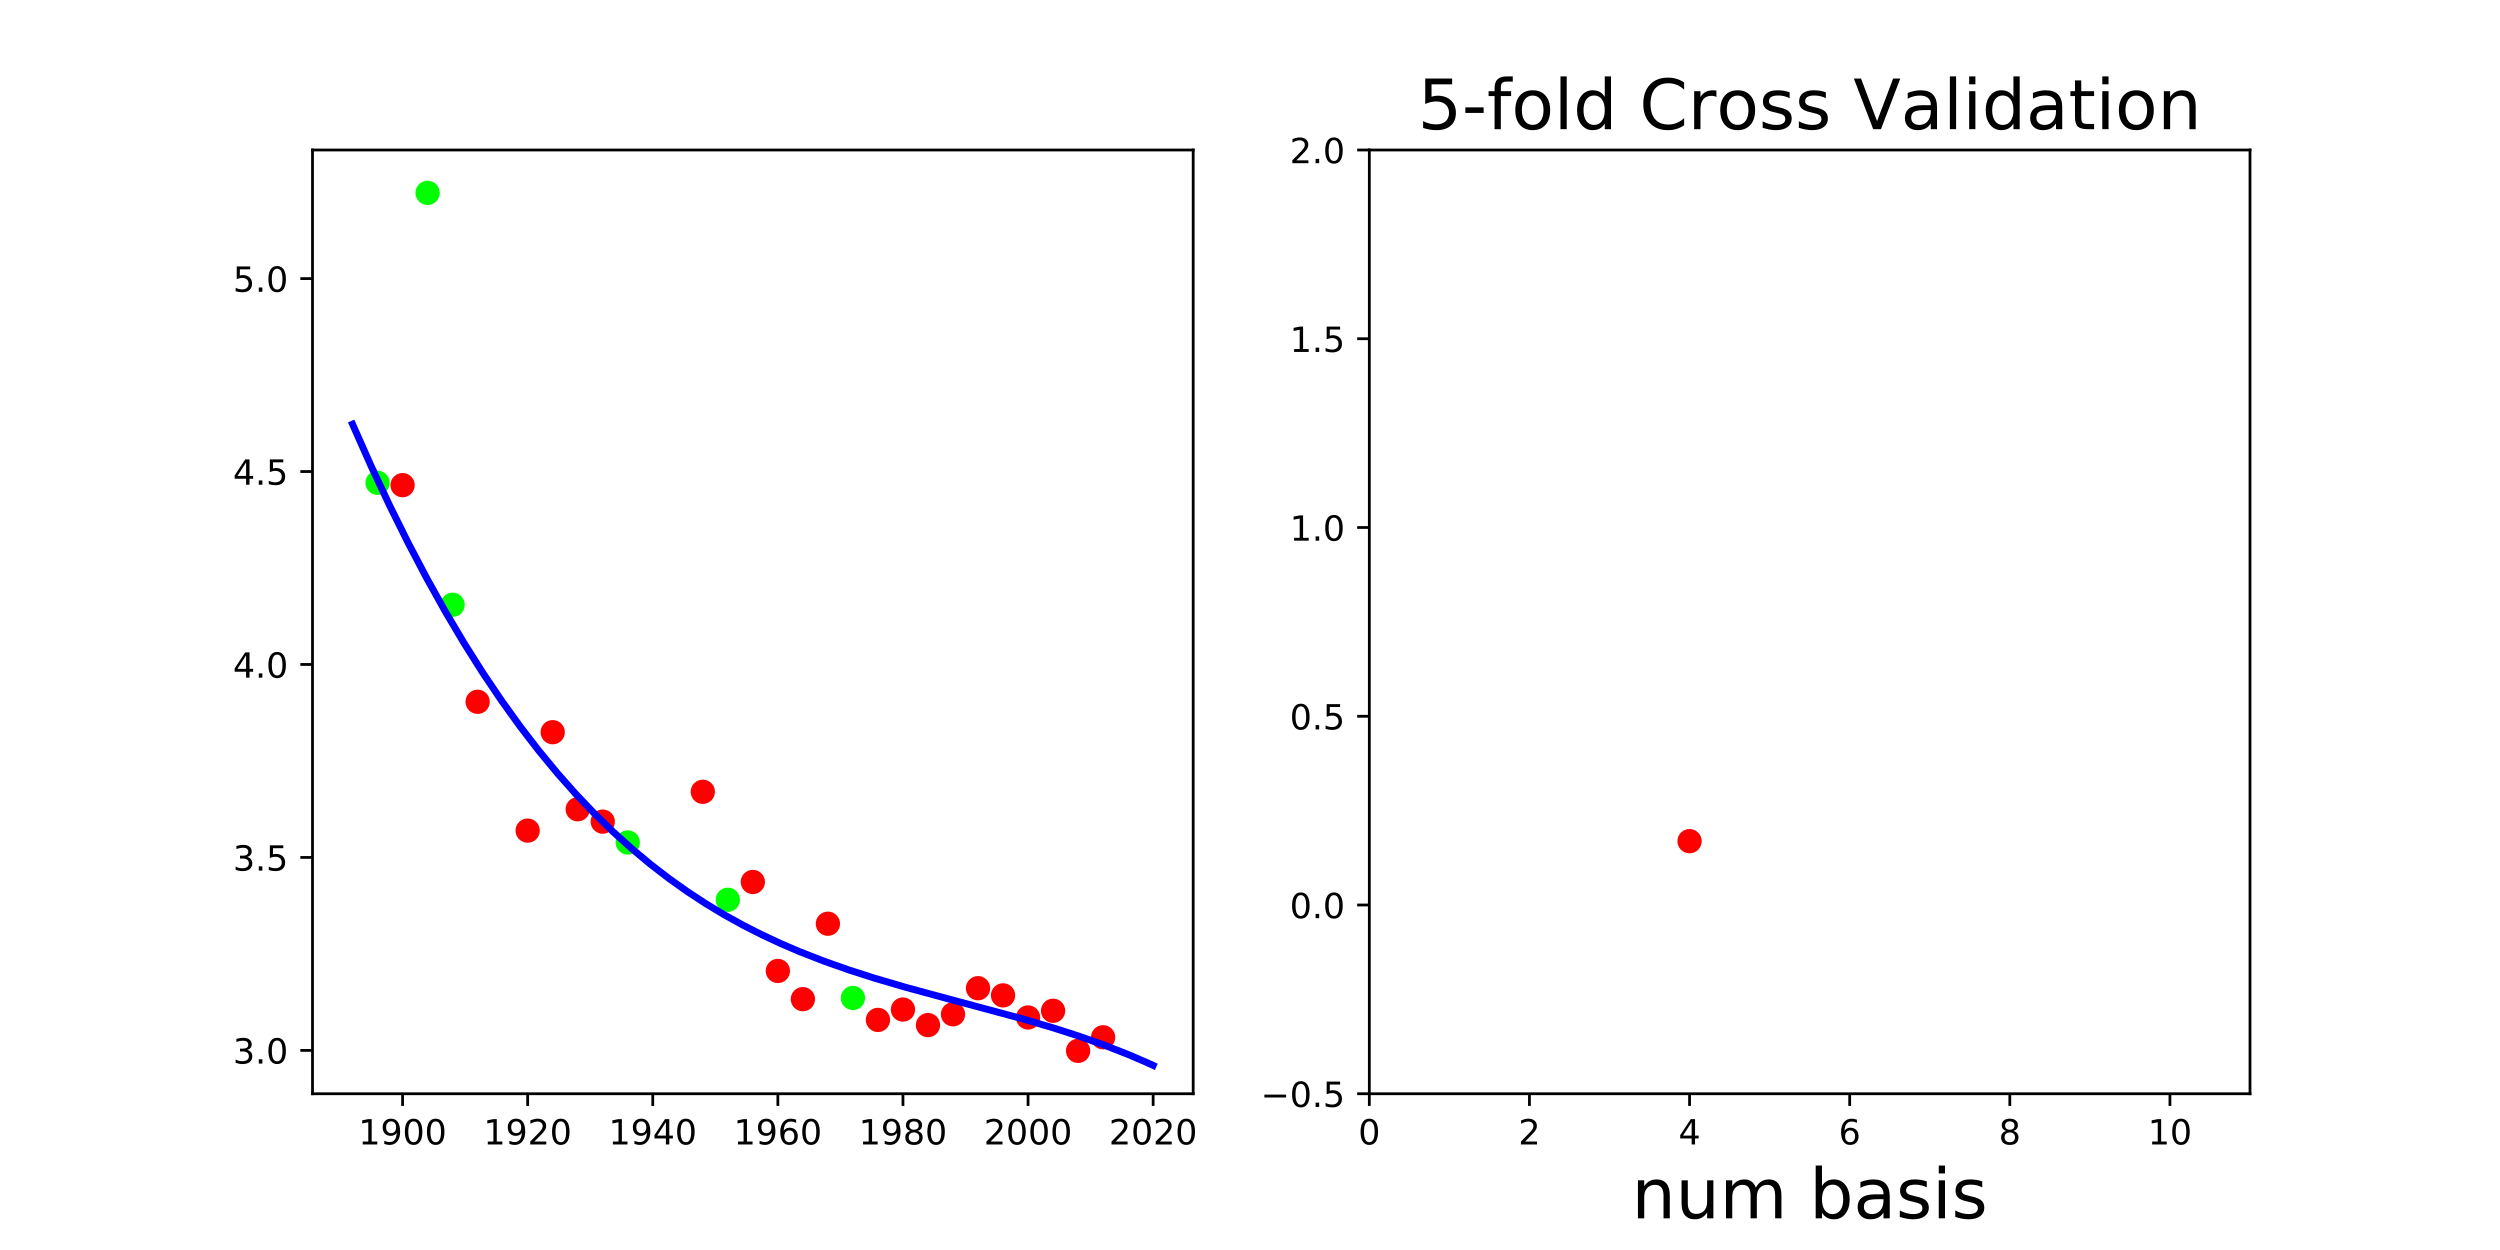
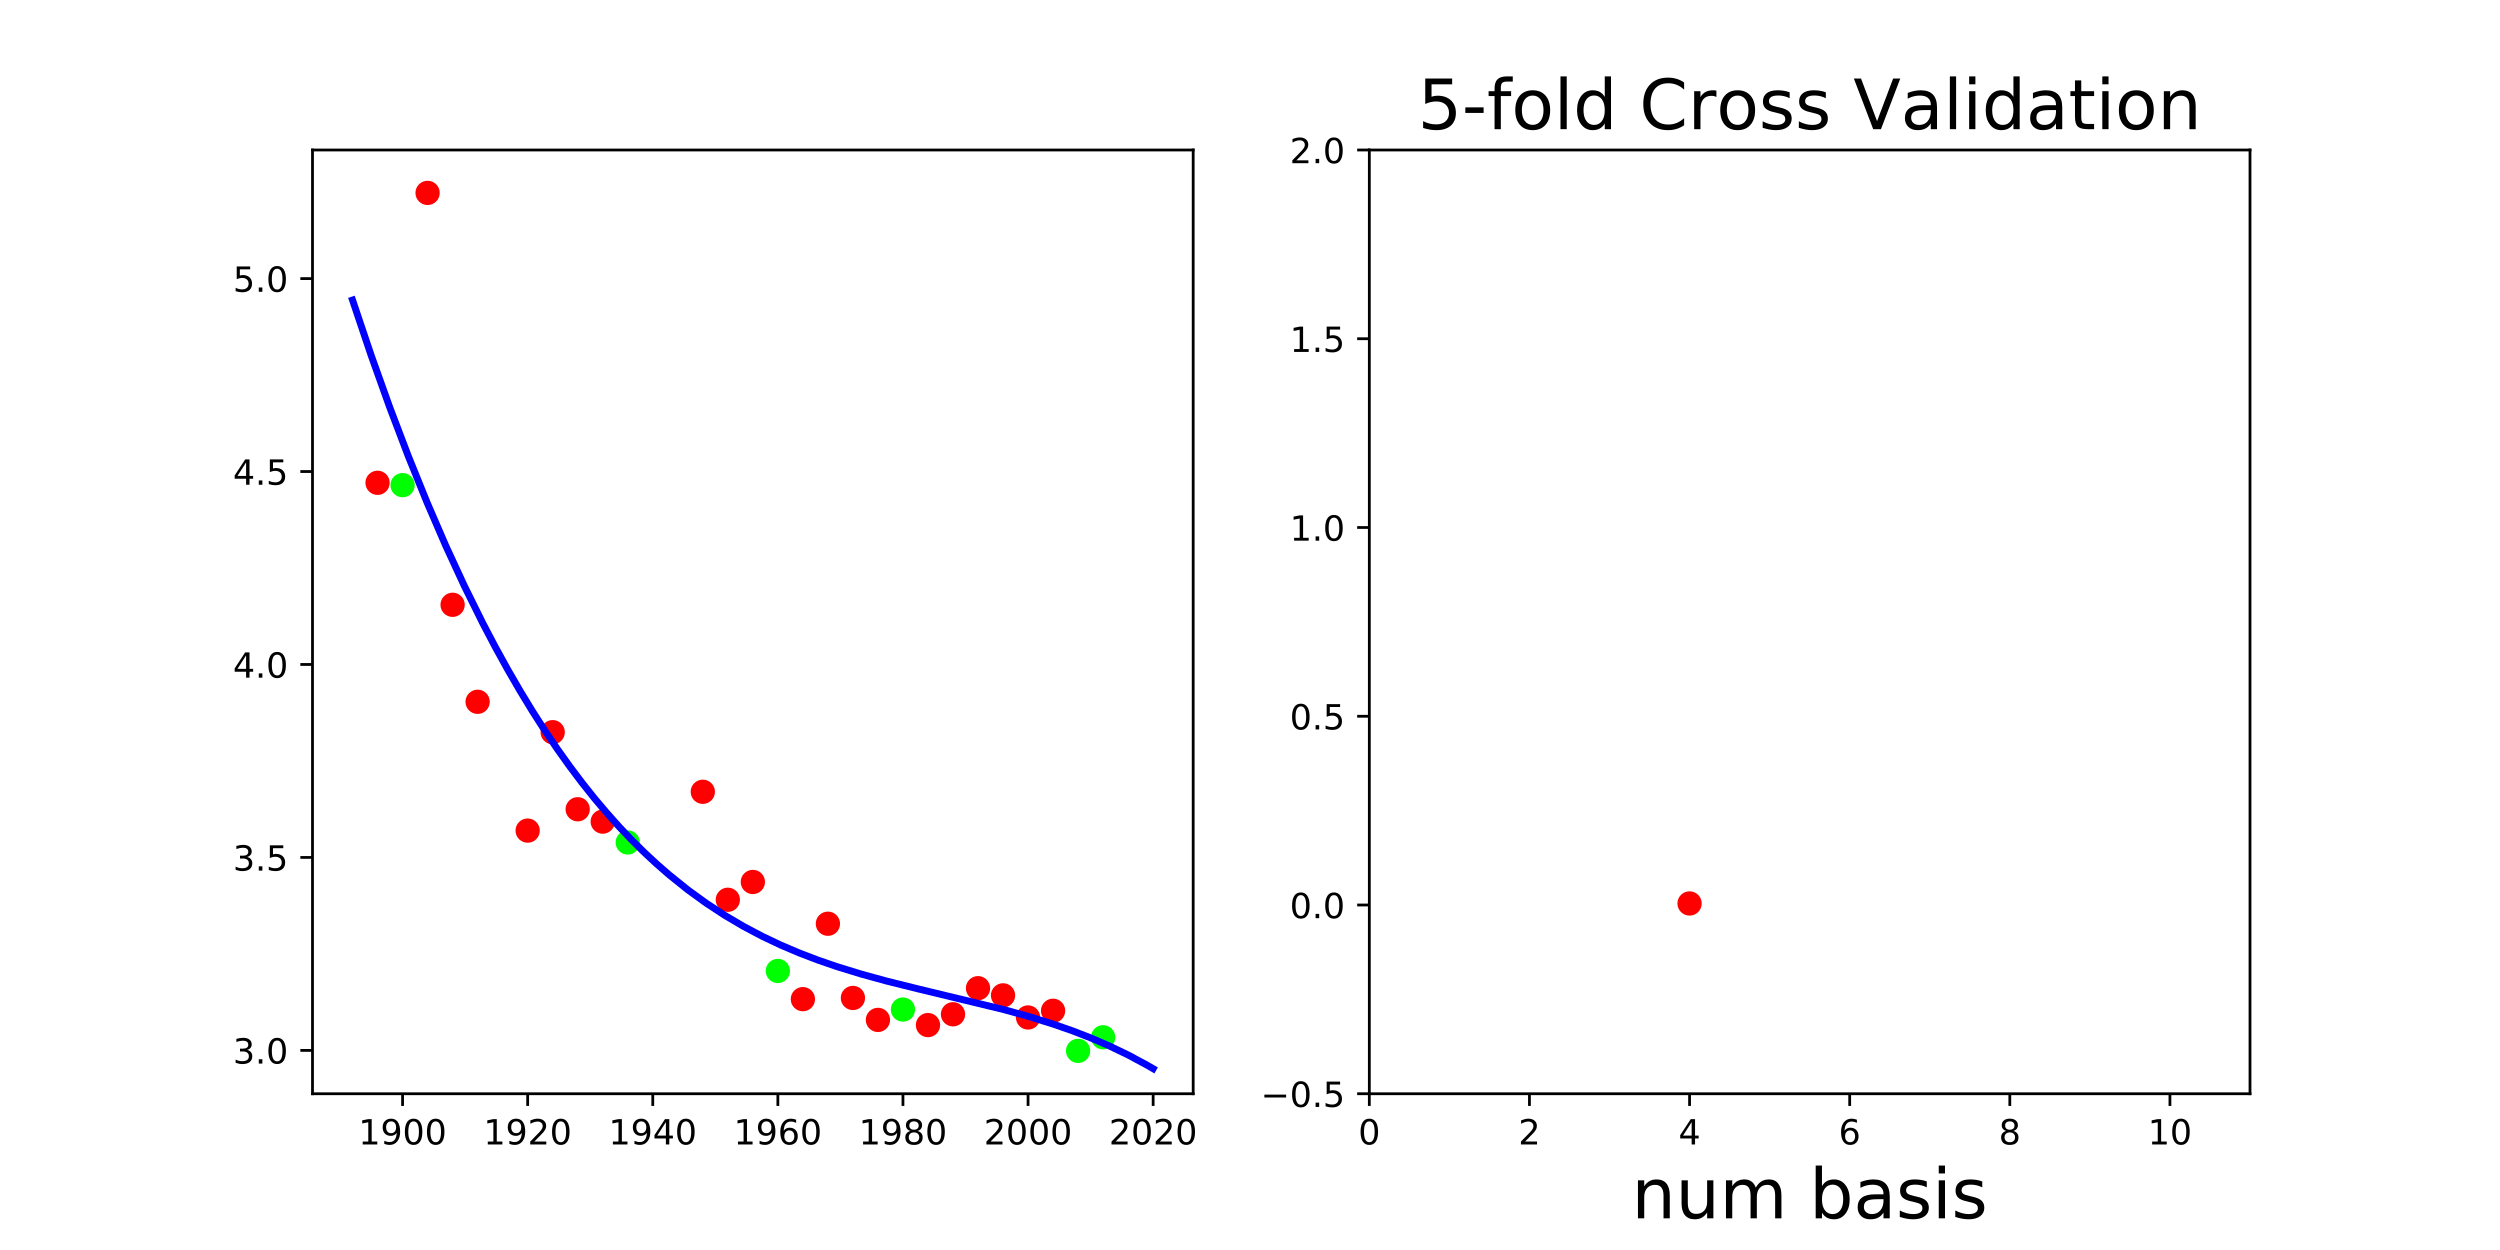
<svg xmlns="http://www.w3.org/2000/svg" xmlns:xlink="http://www.w3.org/1999/xlink" height="360pt" version="1.1" viewBox="0 0 720 360" width="720pt">
  <defs>
    <style type="text/css">
*{stroke-linecap:butt;stroke-linejoin:round;}
  </style>
  </defs>
  <g id="figure_1">
    <g id="patch_1">
      <path d="M 0 360  L 720 360  L 720 0  L 0 0  z " style="fill:none;" />
    </g>
    <g id="axes_1">
      <g id="patch_2">
        <path d="M 90 315  L 343.636 315  L 343.636 43.2  L 90 43.2  z " style="fill:none;" />
      </g>
      <g id="matplotlib.axis_1">
        <g id="xtick_1">
          <g id="line2d_1">
            <defs>
-               <path d="M 0 0  L 0 3.5  " id="m2fc8cc39d7" style="stroke:#000000;stroke-width:0.8;" />
-             </defs>
-             <g>
-               <use style="stroke:#000000;stroke-width:0.8;" x="115.94" xlink:href="#m2fc8cc39d7" y="315" />
+               <path d="M 0 0  L 0 3.5  " id="m315f625739" style="stroke:#000000;stroke-width:0.8;" />
+             </defs>
+             <g>
+               <use style="stroke:#000000;stroke-width:0.8;" x="115.94" xlink:href="#m315f625739" y="315" />
            </g>
          </g>
          <g id="text_1">
            <defs>
              <path d="M 12.406 8.297  L 28.516 8.297  L 28.516 63.922  L 10.984 60.406  L 10.984 69.391  L 28.422 72.906  L 38.281 72.906  L 38.281 8.297  L 54.391 8.297  L 54.391 0  L 12.406 0  z " id="DejaVuSans-31" />
              <path d="M 10.984 1.516  L 10.984 10.5  Q 14.703 8.734 18.5 7.812  Q 22.312 6.891 25.984 6.891  Q 35.75 6.891 40.891 13.453  Q 46.047 20.016 46.781 33.406  Q 43.953 29.203 39.594 26.953  Q 35.25 24.703 29.984 24.703  Q 19.047 24.703 12.672 31.312  Q 6.297 37.938 6.297 49.422  Q 6.297 60.641 12.938 67.422  Q 19.578 74.219 30.609 74.219  Q 43.266 74.219 49.922 64.516  Q 56.594 54.828 56.594 36.375  Q 56.594 19.141 48.406 8.859  Q 40.234 -1.422 26.422 -1.422  Q 22.703 -1.422 18.891 -0.688  Q 15.094 0.047 10.984 1.516  z M 30.609 32.422  Q 37.25 32.422 41.125 36.953  Q 45.016 41.5 45.016 49.422  Q 45.016 57.281 41.125 61.844  Q 37.25 66.406 30.609 66.406  Q 23.969 66.406 20.094 61.844  Q 16.219 57.281 16.219 49.422  Q 16.219 41.5 20.094 36.953  Q 23.969 32.422 30.609 32.422  z " id="DejaVuSans-39" />
              <path d="M 31.781 66.406  Q 24.172 66.406 20.328 58.906  Q 16.5 51.422 16.5 36.375  Q 16.5 21.391 20.328 13.891  Q 24.172 6.391 31.781 6.391  Q 39.453 6.391 43.281 13.891  Q 47.125 21.391 47.125 36.375  Q 47.125 51.422 43.281 58.906  Q 39.453 66.406 31.781 66.406  z M 31.781 74.219  Q 44.047 74.219 50.516 64.516  Q 56.984 54.828 56.984 36.375  Q 56.984 17.969 50.516 8.266  Q 44.047 -1.422 31.781 -1.422  Q 19.531 -1.422 13.062 8.266  Q 6.594 17.969 6.594 36.375  Q 6.594 54.828 13.062 64.516  Q 19.531 74.219 31.781 74.219  z " id="DejaVuSans-30" />
            </defs>
            <g transform="translate(103.2151 329.5984)scale(0.1 -0.1)">
              <use xlink:href="#DejaVuSans-31" />
              <use x="63.623" xlink:href="#DejaVuSans-39" />
              <use x="127.246" xlink:href="#DejaVuSans-30" />
              <use x="190.869" xlink:href="#DejaVuSans-30" />
            </g>
          </g>
        </g>
        <g id="xtick_2">
          <g id="line2d_2">
            <g>
-               <use style="stroke:#000000;stroke-width:0.8;" x="151.968" xlink:href="#m2fc8cc39d7" y="315" />
+               <use style="stroke:#000000;stroke-width:0.8;" x="151.968" xlink:href="#m315f625739" y="315" />
            </g>
          </g>
          <g id="text_2">
            <defs>
              <path d="M 19.188 8.297  L 53.609 8.297  L 53.609 0  L 7.328 0  L 7.328 8.297  Q 12.938 14.109 22.625 23.891  Q 32.328 33.688 34.812 36.531  Q 39.547 41.844 41.422 45.531  Q 43.312 49.219 43.312 52.781  Q 43.312 58.594 39.234 62.25  Q 35.156 65.922 28.609 65.922  Q 23.969 65.922 18.812 64.312  Q 13.672 62.703 7.812 59.422  L 7.812 69.391  Q 13.766 71.781 18.938 73  Q 24.125 74.219 28.422 74.219  Q 39.75 74.219 46.484 68.547  Q 53.219 62.891 53.219 53.422  Q 53.219 48.922 51.531 44.891  Q 49.859 40.875 45.406 35.406  Q 44.188 33.984 37.641 27.219  Q 31.109 20.453 19.188 8.297  z " id="DejaVuSans-32" />
            </defs>
            <g transform="translate(139.243 329.5984)scale(0.1 -0.1)">
              <use xlink:href="#DejaVuSans-31" />
              <use x="63.623" xlink:href="#DejaVuSans-39" />
              <use x="127.246" xlink:href="#DejaVuSans-32" />
              <use x="190.869" xlink:href="#DejaVuSans-30" />
            </g>
          </g>
        </g>
        <g id="xtick_3">
          <g id="line2d_3">
            <g>
-               <use style="stroke:#000000;stroke-width:0.8;" x="187.996" xlink:href="#m2fc8cc39d7" y="315" />
+               <use style="stroke:#000000;stroke-width:0.8;" x="187.996" xlink:href="#m315f625739" y="315" />
            </g>
          </g>
          <g id="text_3">
            <defs>
              <path d="M 37.797 64.312  L 12.891 25.391  L 37.797 25.391  z M 35.203 72.906  L 47.609 72.906  L 47.609 25.391  L 58.016 25.391  L 58.016 17.188  L 47.609 17.188  L 47.609 0  L 37.797 0  L 37.797 17.188  L 4.891 17.188  L 4.891 26.703  z " id="DejaVuSans-34" />
            </defs>
            <g transform="translate(175.2709 329.5984)scale(0.1 -0.1)">
              <use xlink:href="#DejaVuSans-31" />
              <use x="63.623" xlink:href="#DejaVuSans-39" />
              <use x="127.246" xlink:href="#DejaVuSans-34" />
              <use x="190.869" xlink:href="#DejaVuSans-30" />
            </g>
          </g>
        </g>
        <g id="xtick_4">
          <g id="line2d_4">
            <g>
-               <use style="stroke:#000000;stroke-width:0.8;" x="224.024" xlink:href="#m2fc8cc39d7" y="315" />
+               <use style="stroke:#000000;stroke-width:0.8;" x="224.024" xlink:href="#m315f625739" y="315" />
            </g>
          </g>
          <g id="text_4">
            <defs>
              <path d="M 33.016 40.375  Q 26.375 40.375 22.484 35.828  Q 18.609 31.297 18.609 23.391  Q 18.609 15.531 22.484 10.953  Q 26.375 6.391 33.016 6.391  Q 39.656 6.391 43.531 10.953  Q 47.406 15.531 47.406 23.391  Q 47.406 31.297 43.531 35.828  Q 39.656 40.375 33.016 40.375  z M 52.594 71.297  L 52.594 62.312  Q 48.875 64.062 45.094 64.984  Q 41.312 65.922 37.594 65.922  Q 27.828 65.922 22.672 59.328  Q 17.531 52.734 16.797 39.406  Q 19.672 43.656 24.016 45.922  Q 28.375 48.188 33.594 48.188  Q 44.578 48.188 50.953 41.516  Q 57.328 34.859 57.328 23.391  Q 57.328 12.156 50.688 5.359  Q 44.047 -1.422 33.016 -1.422  Q 20.359 -1.422 13.672 8.266  Q 6.984 17.969 6.984 36.375  Q 6.984 53.656 15.188 63.938  Q 23.391 74.219 37.203 74.219  Q 40.922 74.219 44.703 73.484  Q 48.484 72.75 52.594 71.297  z " id="DejaVuSans-36" />
            </defs>
            <g transform="translate(211.2988 329.5984)scale(0.1 -0.1)">
              <use xlink:href="#DejaVuSans-31" />
              <use x="63.623" xlink:href="#DejaVuSans-39" />
              <use x="127.246" xlink:href="#DejaVuSans-36" />
              <use x="190.869" xlink:href="#DejaVuSans-30" />
            </g>
          </g>
        </g>
        <g id="xtick_5">
          <g id="line2d_5">
            <g>
-               <use style="stroke:#000000;stroke-width:0.8;" x="260.052" xlink:href="#m2fc8cc39d7" y="315" />
+               <use style="stroke:#000000;stroke-width:0.8;" x="260.052" xlink:href="#m315f625739" y="315" />
            </g>
          </g>
          <g id="text_5">
            <defs>
              <path d="M 31.781 34.625  Q 24.75 34.625 20.719 30.859  Q 16.703 27.094 16.703 20.516  Q 16.703 13.922 20.719 10.156  Q 24.75 6.391 31.781 6.391  Q 38.812 6.391 42.859 10.172  Q 46.922 13.969 46.922 20.516  Q 46.922 27.094 42.891 30.859  Q 38.875 34.625 31.781 34.625  z M 21.922 38.812  Q 15.578 40.375 12.031 44.719  Q 8.5 49.078 8.5 55.328  Q 8.5 64.062 14.719 69.141  Q 20.953 74.219 31.781 74.219  Q 42.672 74.219 48.875 69.141  Q 55.078 64.062 55.078 55.328  Q 55.078 49.078 51.531 44.719  Q 48 40.375 41.703 38.812  Q 48.828 37.156 52.797 32.312  Q 56.781 27.484 56.781 20.516  Q 56.781 9.906 50.312 4.234  Q 43.844 -1.422 31.781 -1.422  Q 19.734 -1.422 13.25 4.234  Q 6.781 9.906 6.781 20.516  Q 6.781 27.484 10.781 32.312  Q 14.797 37.156 21.922 38.812  z M 18.312 54.391  Q 18.312 48.734 21.844 45.562  Q 25.391 42.391 31.781 42.391  Q 38.141 42.391 41.719 45.562  Q 45.312 48.734 45.312 54.391  Q 45.312 60.062 41.719 63.234  Q 38.141 66.406 31.781 66.406  Q 25.391 66.406 21.844 63.234  Q 18.312 60.062 18.312 54.391  z " id="DejaVuSans-38" />
            </defs>
            <g transform="translate(247.3267 329.5984)scale(0.1 -0.1)">
              <use xlink:href="#DejaVuSans-31" />
              <use x="63.623" xlink:href="#DejaVuSans-39" />
              <use x="127.246" xlink:href="#DejaVuSans-38" />
              <use x="190.869" xlink:href="#DejaVuSans-30" />
            </g>
          </g>
        </g>
        <g id="xtick_6">
          <g id="line2d_6">
            <g>
-               <use style="stroke:#000000;stroke-width:0.8;" x="296.08" xlink:href="#m2fc8cc39d7" y="315" />
+               <use style="stroke:#000000;stroke-width:0.8;" x="296.08" xlink:href="#m315f625739" y="315" />
            </g>
          </g>
          <g id="text_6">
            <g transform="translate(283.3545 329.5984)scale(0.1 -0.1)">
              <use xlink:href="#DejaVuSans-32" />
              <use x="63.623" xlink:href="#DejaVuSans-30" />
              <use x="127.246" xlink:href="#DejaVuSans-30" />
              <use x="190.869" xlink:href="#DejaVuSans-30" />
            </g>
          </g>
        </g>
        <g id="xtick_7">
          <g id="line2d_7">
            <g>
-               <use style="stroke:#000000;stroke-width:0.8;" x="332.107" xlink:href="#m2fc8cc39d7" y="315" />
+               <use style="stroke:#000000;stroke-width:0.8;" x="332.107" xlink:href="#m315f625739" y="315" />
            </g>
          </g>
          <g id="text_7">
            <g transform="translate(319.3824 329.5984)scale(0.1 -0.1)">
              <use xlink:href="#DejaVuSans-32" />
              <use x="63.623" xlink:href="#DejaVuSans-30" />
              <use x="127.246" xlink:href="#DejaVuSans-32" />
              <use x="190.869" xlink:href="#DejaVuSans-30" />
            </g>
          </g>
        </g>
      </g>
      <g id="matplotlib.axis_2">
        <g id="ytick_1">
          <g id="line2d_8">
            <defs>
-               <path d="M 0 0  L -3.5 0  " id="m835b759730" style="stroke:#000000;stroke-width:0.8;" />
-             </defs>
-             <g>
-               <use style="stroke:#000000;stroke-width:0.8;" x="90" xlink:href="#m835b759730" y="302.509" />
+               <path d="M 0 0  L -3.5 0  " id="m584d346083" style="stroke:#000000;stroke-width:0.8;" />
+             </defs>
+             <g>
+               <use style="stroke:#000000;stroke-width:0.8;" x="90" xlink:href="#m584d346083" y="302.509" />
            </g>
          </g>
          <g id="text_8">
            <defs>
              <path d="M 40.578 39.312  Q 47.656 37.797 51.625 33  Q 55.609 28.219 55.609 21.188  Q 55.609 10.406 48.188 4.484  Q 40.766 -1.422 27.094 -1.422  Q 22.516 -1.422 17.656 -0.516  Q 12.797 0.391 7.625 2.203  L 7.625 11.719  Q 11.719 9.328 16.594 8.109  Q 21.484 6.891 26.812 6.891  Q 36.078 6.891 40.938 10.547  Q 45.797 14.203 45.797 21.188  Q 45.797 27.641 41.281 31.266  Q 36.766 34.906 28.719 34.906  L 20.219 34.906  L 20.219 43.016  L 29.109 43.016  Q 36.375 43.016 40.234 45.922  Q 44.094 48.828 44.094 54.297  Q 44.094 59.906 40.109 62.906  Q 36.141 65.922 28.719 65.922  Q 24.656 65.922 20.016 65.031  Q 15.375 64.156 9.812 62.312  L 9.812 71.094  Q 15.438 72.656 20.344 73.438  Q 25.25 74.219 29.594 74.219  Q 40.828 74.219 47.359 69.109  Q 53.906 64.016 53.906 55.328  Q 53.906 49.266 50.438 45.094  Q 46.969 40.922 40.578 39.312  z " id="DejaVuSans-33" />
              <path d="M 10.688 12.406  L 21 12.406  L 21 0  L 10.688 0  z " id="DejaVuSans-2e" />
            </defs>
            <g transform="translate(67.09687 306.3086)scale(0.1 -0.1)">
              <use xlink:href="#DejaVuSans-33" />
              <use x="63.623" xlink:href="#DejaVuSans-2e" />
              <use x="95.41" xlink:href="#DejaVuSans-30" />
            </g>
          </g>
        </g>
        <g id="ytick_2">
          <g id="line2d_9">
            <g>
-               <use style="stroke:#000000;stroke-width:0.8;" x="90" xlink:href="#m835b759730" y="246.941" />
+               <use style="stroke:#000000;stroke-width:0.8;" x="90" xlink:href="#m584d346083" y="246.941" />
            </g>
          </g>
          <g id="text_9">
            <defs>
              <path d="M 10.797 72.906  L 49.516 72.906  L 49.516 64.594  L 19.828 64.594  L 19.828 46.734  Q 21.969 47.469 24.109 47.828  Q 26.266 48.188 28.422 48.188  Q 40.625 48.188 47.75 41.5  Q 54.891 34.812 54.891 23.391  Q 54.891 11.625 47.562 5.094  Q 40.234 -1.422 26.906 -1.422  Q 22.312 -1.422 17.547 -0.641  Q 12.797 0.141 7.719 1.703  L 7.719 11.625  Q 12.109 9.234 16.797 8.062  Q 21.484 6.891 26.703 6.891  Q 35.156 6.891 40.078 11.328  Q 45.016 15.766 45.016 23.391  Q 45.016 31 40.078 35.438  Q 35.156 39.891 26.703 39.891  Q 22.75 39.891 18.812 39.016  Q 14.891 38.141 10.797 36.281  z " id="DejaVuSans-35" />
            </defs>
            <g transform="translate(67.09687 250.7403)scale(0.1 -0.1)">
              <use xlink:href="#DejaVuSans-33" />
              <use x="63.623" xlink:href="#DejaVuSans-2e" />
              <use x="95.41" xlink:href="#DejaVuSans-35" />
            </g>
          </g>
        </g>
        <g id="ytick_3">
          <g id="line2d_10">
            <g>
-               <use style="stroke:#000000;stroke-width:0.8;" x="90" xlink:href="#m835b759730" y="191.373" />
+               <use style="stroke:#000000;stroke-width:0.8;" x="90" xlink:href="#m584d346083" y="191.373" />
            </g>
          </g>
          <g id="text_10">
            <g transform="translate(67.09687 195.172)scale(0.1 -0.1)">
              <use xlink:href="#DejaVuSans-34" />
              <use x="63.623" xlink:href="#DejaVuSans-2e" />
              <use x="95.41" xlink:href="#DejaVuSans-30" />
            </g>
          </g>
        </g>
        <g id="ytick_4">
          <g id="line2d_11">
            <g>
-               <use style="stroke:#000000;stroke-width:0.8;" x="90" xlink:href="#m835b759730" y="135.804" />
+               <use style="stroke:#000000;stroke-width:0.8;" x="90" xlink:href="#m584d346083" y="135.804" />
            </g>
          </g>
          <g id="text_11">
            <g transform="translate(67.09687 139.6037)scale(0.1 -0.1)">
              <use xlink:href="#DejaVuSans-34" />
              <use x="63.623" xlink:href="#DejaVuSans-2e" />
              <use x="95.41" xlink:href="#DejaVuSans-35" />
            </g>
          </g>
        </g>
        <g id="ytick_5">
          <g id="line2d_12">
            <g>
-               <use style="stroke:#000000;stroke-width:0.8;" x="90" xlink:href="#m835b759730" y="80.236" />
+               <use style="stroke:#000000;stroke-width:0.8;" x="90" xlink:href="#m584d346083" y="80.236" />
            </g>
          </g>
          <g id="text_12">
            <g transform="translate(67.09687 84.03535)scale(0.1 -0.1)">
              <use xlink:href="#DejaVuSans-35" />
              <use x="63.623" xlink:href="#DejaVuSans-2e" />
              <use x="95.41" xlink:href="#DejaVuSans-30" />
            </g>
          </g>
        </g>
      </g>
      <g id="line2d_13">
        <defs>
-           <path d="M 0 3  C 0.796 3 1.559 2.684 2.121 2.121  C 2.684 1.559 3 0.796 3 0  C 3 -0.796 2.684 -1.559 2.121 -2.121  C 1.559 -2.684 0.796 -3 0 -3  C -0.796 -3 -1.559 -2.684 -2.121 -2.121  C -2.684 -1.559 -3 -0.796 -3 0  C -3 0.796 -2.684 1.559 -2.121 2.121  C -1.559 2.684 -0.796 3 0 3  z " id="m2b94aa816f" style="stroke:#ff0000;" />
+           <path d="M 0 3  C 0.796 3 1.559 2.684 2.121 2.121  C 2.684 1.559 3 0.796 3 0  C 3 -0.796 2.684 -1.559 2.121 -2.121  C 1.559 -2.684 0.796 -3 0 -3  C -0.796 -3 -1.559 -2.684 -2.121 -2.121  C -2.684 -1.559 -3 -0.796 -3 0  C -3 0.796 -2.684 1.559 -2.121 2.121  C -1.559 2.684 -0.796 3 0 3  z " id="m0c03683939" style="stroke:#ff0000;" />
        </defs>
-         <g clip-path="url(#pb4801780bd)">
-           <use style="fill:#ff0000;stroke:#ff0000;" x="274.463" xlink:href="#m2b94aa816f" y="292.11" />
-           <use style="fill:#ff0000;stroke:#ff0000;" x="216.818" xlink:href="#m2b94aa816f" y="254.006" />
-           <use style="fill:#ff0000;stroke:#ff0000;" x="303.285" xlink:href="#m2b94aa816f" y="291.1" />
-           <use style="fill:#ff0000;stroke:#ff0000;" x="159.174" xlink:href="#m2b94aa816f" y="210.872" />
-           <use style="fill:#ff0000;stroke:#ff0000;" x="151.968" xlink:href="#m2b94aa816f" y="239.216" />
-           <use style="fill:#ff0000;stroke:#ff0000;" x="202.407" xlink:href="#m2b94aa816f" y="228.036" />
-           <use style="fill:#ff0000;stroke:#ff0000;" x="310.491" xlink:href="#m2b94aa816f" y="302.645" />
-           <use style="fill:#ff0000;stroke:#ff0000;" x="317.696" xlink:href="#m2b94aa816f" y="298.739" />
-           <use style="fill:#ff0000;stroke:#ff0000;" x="281.668" xlink:href="#m2b94aa816f" y="284.603" />
-           <use style="fill:#ff0000;stroke:#ff0000;" x="238.435" xlink:href="#m2b94aa816f" y="266.035" />
-           <use style="fill:#ff0000;stroke:#ff0000;" x="296.08" xlink:href="#m2b94aa816f" y="293.032" />
-           <use style="fill:#ff0000;stroke:#ff0000;" x="260.052" xlink:href="#m2b94aa816f" y="290.749" />
-           <use style="fill:#ff0000;stroke:#ff0000;" x="137.557" xlink:href="#m2b94aa816f" y="202.118" />
-           <use style="fill:#ff0000;stroke:#ff0000;" x="231.229" xlink:href="#m2b94aa816f" y="287.755" />
-           <use style="fill:#ff0000;stroke:#ff0000;" x="166.379" xlink:href="#m2b94aa816f" y="233.067" />
-           <use style="fill:#ff0000;stroke:#ff0000;" x="288.874" xlink:href="#m2b94aa816f" y="286.667" />
-           <use style="fill:#ff0000;stroke:#ff0000;" x="224.024" xlink:href="#m2b94aa816f" y="279.634" />
-           <use style="fill:#ff0000;stroke:#ff0000;" x="267.257" xlink:href="#m2b94aa816f" y="295.227" />
-           <use style="fill:#ff0000;stroke:#ff0000;" x="252.846" xlink:href="#m2b94aa816f" y="293.734" />
-           <use style="fill:#ff0000;stroke:#ff0000;" x="115.94" xlink:href="#m2b94aa816f" y="139.724" />
-           <use style="fill:#ff0000;stroke:#ff0000;" x="173.585" xlink:href="#m2b94aa816f" y="236.623" />
+         <g clip-path="url(#p552d0404f6)">
+           <use style="fill:#ff0000;stroke:#ff0000;" x="274.463" xlink:href="#m0c03683939" y="292.11" />
+           <use style="fill:#ff0000;stroke:#ff0000;" x="209.613" xlink:href="#m0c03683939" y="259.134" />
+           <use style="fill:#ff0000;stroke:#ff0000;" x="130.351" xlink:href="#m0c03683939" y="174.182" />
+           <use style="fill:#ff0000;stroke:#ff0000;" x="267.257" xlink:href="#m0c03683939" y="295.227" />
+           <use style="fill:#ff0000;stroke:#ff0000;" x="303.285" xlink:href="#m0c03683939" y="291.1" />
+           <use style="fill:#ff0000;stroke:#ff0000;" x="202.407" xlink:href="#m0c03683939" y="228.036" />
+           <use style="fill:#ff0000;stroke:#ff0000;" x="281.668" xlink:href="#m0c03683939" y="284.603" />
+           <use style="fill:#ff0000;stroke:#ff0000;" x="159.174" xlink:href="#m0c03683939" y="210.872" />
+           <use style="fill:#ff0000;stroke:#ff0000;" x="252.846" xlink:href="#m0c03683939" y="293.734" />
+           <use style="fill:#ff0000;stroke:#ff0000;" x="173.585" xlink:href="#m0c03683939" y="236.623" />
+           <use style="fill:#ff0000;stroke:#ff0000;" x="288.874" xlink:href="#m0c03683939" y="286.667" />
+           <use style="fill:#ff0000;stroke:#ff0000;" x="216.818" xlink:href="#m0c03683939" y="254.006" />
+           <use style="fill:#ff0000;stroke:#ff0000;" x="296.08" xlink:href="#m0c03683939" y="293.032" />
+           <use style="fill:#ff0000;stroke:#ff0000;" x="151.968" xlink:href="#m0c03683939" y="239.216" />
+           <use style="fill:#ff0000;stroke:#ff0000;" x="108.735" xlink:href="#m0c03683939" y="139.046" />
+           <use style="fill:#ff0000;stroke:#ff0000;" x="123.146" xlink:href="#m0c03683939" y="55.555" />
+           <use style="fill:#ff0000;stroke:#ff0000;" x="231.229" xlink:href="#m0c03683939" y="287.755" />
+           <use style="fill:#ff0000;stroke:#ff0000;" x="137.557" xlink:href="#m0c03683939" y="202.118" />
+           <use style="fill:#ff0000;stroke:#ff0000;" x="245.64" xlink:href="#m0c03683939" y="287.413" />
+           <use style="fill:#ff0000;stroke:#ff0000;" x="166.379" xlink:href="#m0c03683939" y="233.067" />
+           <use style="fill:#ff0000;stroke:#ff0000;" x="238.435" xlink:href="#m0c03683939" y="266.035" />
        </g>
      </g>
      <g id="line2d_14">
        <defs>
-           <path d="M 0 3  C 0.796 3 1.559 2.684 2.121 2.121  C 2.684 1.559 3 0.796 3 0  C 3 -0.796 2.684 -1.559 2.121 -2.121  C 1.559 -2.684 0.796 -3 0 -3  C -0.796 -3 -1.559 -2.684 -2.121 -2.121  C -2.684 -1.559 -3 -0.796 -3 0  C -3 0.796 -2.684 1.559 -2.121 2.121  C -1.559 2.684 -0.796 3 0 3  z " id="m1ed1e1dabf" style="stroke:#00ff00;" />
+           <path d="M 0 3  C 0.796 3 1.559 2.684 2.121 2.121  C 2.684 1.559 3 0.796 3 0  C 3 -0.796 2.684 -1.559 2.121 -2.121  C 1.559 -2.684 0.796 -3 0 -3  C -0.796 -3 -1.559 -2.684 -2.121 -2.121  C -2.684 -1.559 -3 -0.796 -3 0  C -3 0.796 -2.684 1.559 -2.121 2.121  C -1.559 2.684 -0.796 3 0 3  z " id="mf6a93a8da0" style="stroke:#00ff00;" />
        </defs>
-         <g clip-path="url(#pb4801780bd)">
-           <use style="fill:#00ff00;stroke:#00ff00;" x="209.613" xlink:href="#m1ed1e1dabf" y="259.134" />
-           <use style="fill:#00ff00;stroke:#00ff00;" x="180.79" xlink:href="#m1ed1e1dabf" y="242.628" />
-           <use style="fill:#00ff00;stroke:#00ff00;" x="130.351" xlink:href="#m1ed1e1dabf" y="174.182" />
-           <use style="fill:#00ff00;stroke:#00ff00;" x="108.735" xlink:href="#m1ed1e1dabf" y="139.046" />
-           <use style="fill:#00ff00;stroke:#00ff00;" x="245.64" xlink:href="#m1ed1e1dabf" y="287.413" />
-           <use style="fill:#00ff00;stroke:#00ff00;" x="123.146" xlink:href="#m1ed1e1dabf" y="55.555" />
+         <g clip-path="url(#p552d0404f6)">
+           <use style="fill:#00ff00;stroke:#00ff00;" x="317.696" xlink:href="#mf6a93a8da0" y="298.739" />
+           <use style="fill:#00ff00;stroke:#00ff00;" x="260.052" xlink:href="#mf6a93a8da0" y="290.749" />
+           <use style="fill:#00ff00;stroke:#00ff00;" x="115.94" xlink:href="#mf6a93a8da0" y="139.724" />
+           <use style="fill:#00ff00;stroke:#00ff00;" x="224.024" xlink:href="#mf6a93a8da0" y="279.634" />
+           <use style="fill:#00ff00;stroke:#00ff00;" x="310.491" xlink:href="#mf6a93a8da0" y="302.645" />
+           <use style="fill:#00ff00;stroke:#00ff00;" x="180.79" xlink:href="#mf6a93a8da0" y="242.628" />
        </g>
      </g>
      <g id="line2d_15">
-         <path clip-path="url(#pb4801780bd)" d="M 101.529 122.168  L 106.891 134.249  L 112.254 145.68  L 117.616 156.482  L 122.978 166.674  L 128.34 176.277  L 133.703 185.312  L 139.065 193.799  L 144.427 201.759  L 149.79 209.212  L 155.152 216.177  L 160.514 222.677  L 165.876 228.731  L 171.239 234.36  L 176.601 239.584  L 181.963 244.423  L 187.326 248.899  L 192.688 253.031  L 198.05 256.839  L 203.412 260.346  L 208.775 263.57  L 214.137 266.532  L 219.499 269.252  L 224.862 271.752  L 230.224 274.052  L 237.374 276.841  L 244.523 279.359  L 251.673 281.654  L 260.61 284.282  L 273.122 287.683  L 294.571 293.448  L 303.509 296.083  L 310.658 298.386  L 317.808 300.913  L 324.958 303.713  L 330.32 306.023  L 332.107 306.836  L 332.107 306.836  " style="fill:none;stroke:#0000ff;stroke-linecap:square;stroke-width:2;" />
+         <path clip-path="url(#p552d0404f6)" d="M 101.529 86.421  L 106.891 102.34  L 112.254 117.337  L 117.616 131.441  L 122.978 144.681  L 128.34 157.089  L 133.703 168.693  L 139.065 179.525  L 142.64 186.331  L 146.215 192.816  L 149.79 198.989  L 153.364 204.858  L 156.939 210.432  L 160.514 215.721  L 164.089 220.732  L 167.664 225.476  L 171.239 229.961  L 174.814 234.195  L 178.388 238.188  L 181.963 241.949  L 185.538 245.486  L 189.113 248.809  L 192.688 251.925  L 198.05 256.234  L 203.412 260.13  L 208.775 263.643  L 214.137 266.803  L 219.499 269.64  L 224.862 272.185  L 230.224 274.466  L 235.586 276.515  L 240.948 278.361  L 248.098 280.558  L 255.248 282.519  L 264.185 284.747  L 289.209 290.795  L 296.359 292.779  L 303.509 295.006  L 308.871 296.88  L 314.233 298.961  L 319.595 301.279  L 324.958 303.865  L 330.32 306.747  L 332.107 307.78  L 332.107 307.78  " style="fill:none;stroke:#0000ff;stroke-linecap:square;stroke-width:2;" />
      </g>
      <g id="patch_3">
        <path d="M 90 315  L 90 43.2  " style="fill:none;stroke:#000000;stroke-linecap:square;stroke-linejoin:miter;stroke-width:0.8;" />
      </g>
      <g id="patch_4">
        <path d="M 343.636 315  L 343.636 43.2  " style="fill:none;stroke:#000000;stroke-linecap:square;stroke-linejoin:miter;stroke-width:0.8;" />
      </g>
      <g id="patch_5">
        <path d="M 90 315  L 343.636 315  " style="fill:none;stroke:#000000;stroke-linecap:square;stroke-linejoin:miter;stroke-width:0.8;" />
      </g>
      <g id="patch_6">
        <path d="M 90 43.2  L 343.636 43.2  " style="fill:none;stroke:#000000;stroke-linecap:square;stroke-linejoin:miter;stroke-width:0.8;" />
      </g>
    </g>
    <g id="axes_2">
      <g id="patch_7">
        <path d="M 394.364 315  L 648 315  L 648 43.2  L 394.364 43.2  z " style="fill:none;" />
      </g>
      <g id="matplotlib.axis_3">
        <g id="xtick_8">
          <g id="line2d_16">
            <g>
-               <use style="stroke:#000000;stroke-width:0.8;" x="394.364" xlink:href="#m2fc8cc39d7" y="315" />
+               <use style="stroke:#000000;stroke-width:0.8;" x="394.364" xlink:href="#m315f625739" y="315" />
            </g>
          </g>
          <g id="text_13">
            <g transform="translate(391.1824 329.5984)scale(0.1 -0.1)">
              <use xlink:href="#DejaVuSans-30" />
            </g>
          </g>
        </g>
        <g id="xtick_9">
          <g id="line2d_17">
            <g>
-               <use style="stroke:#000000;stroke-width:0.8;" x="440.479" xlink:href="#m2fc8cc39d7" y="315" />
+               <use style="stroke:#000000;stroke-width:0.8;" x="440.479" xlink:href="#m315f625739" y="315" />
            </g>
          </g>
          <g id="text_14">
            <g transform="translate(437.2981 329.5984)scale(0.1 -0.1)">
              <use xlink:href="#DejaVuSans-32" />
            </g>
          </g>
        </g>
        <g id="xtick_10">
          <g id="line2d_18">
            <g>
-               <use style="stroke:#000000;stroke-width:0.8;" x="486.595" xlink:href="#m2fc8cc39d7" y="315" />
+               <use style="stroke:#000000;stroke-width:0.8;" x="486.595" xlink:href="#m315f625739" y="315" />
            </g>
          </g>
          <g id="text_15">
            <g transform="translate(483.4138 329.5984)scale(0.1 -0.1)">
              <use xlink:href="#DejaVuSans-34" />
            </g>
          </g>
        </g>
        <g id="xtick_11">
          <g id="line2d_19">
            <g>
-               <use style="stroke:#000000;stroke-width:0.8;" x="532.711" xlink:href="#m2fc8cc39d7" y="315" />
+               <use style="stroke:#000000;stroke-width:0.8;" x="532.711" xlink:href="#m315f625739" y="315" />
            </g>
          </g>
          <g id="text_16">
            <g transform="translate(529.5295 329.5984)scale(0.1 -0.1)">
              <use xlink:href="#DejaVuSans-36" />
            </g>
          </g>
        </g>
        <g id="xtick_12">
          <g id="line2d_20">
            <g>
-               <use style="stroke:#000000;stroke-width:0.8;" x="578.826" xlink:href="#m2fc8cc39d7" y="315" />
+               <use style="stroke:#000000;stroke-width:0.8;" x="578.826" xlink:href="#m315f625739" y="315" />
            </g>
          </g>
          <g id="text_17">
            <g transform="translate(575.6452 329.5984)scale(0.1 -0.1)">
              <use xlink:href="#DejaVuSans-38" />
            </g>
          </g>
        </g>
        <g id="xtick_13">
          <g id="line2d_21">
            <g>
-               <use style="stroke:#000000;stroke-width:0.8;" x="624.942" xlink:href="#m2fc8cc39d7" y="315" />
+               <use style="stroke:#000000;stroke-width:0.8;" x="624.942" xlink:href="#m315f625739" y="315" />
            </g>
          </g>
          <g id="text_18">
            <g transform="translate(618.5796 329.5984)scale(0.1 -0.1)">
              <use xlink:href="#DejaVuSans-31" />
              <use x="63.623" xlink:href="#DejaVuSans-30" />
            </g>
          </g>
        </g>
        <g id="text_19">
          <defs>
            <path d="M 54.891 33.016  L 54.891 0  L 45.906 0  L 45.906 32.719  Q 45.906 40.484 42.875 44.328  Q 39.844 48.188 33.797 48.188  Q 26.516 48.188 22.312 43.547  Q 18.109 38.922 18.109 30.906  L 18.109 0  L 9.078 0  L 9.078 54.688  L 18.109 54.688  L 18.109 46.188  Q 21.344 51.125 25.703 53.562  Q 30.078 56 35.797 56  Q 45.219 56 50.047 50.172  Q 54.891 44.344 54.891 33.016  z " id="DejaVuSans-6e" />
            <path d="M 8.5 21.578  L 8.5 54.688  L 17.484 54.688  L 17.484 21.922  Q 17.484 14.156 20.5 10.266  Q 23.531 6.391 29.594 6.391  Q 36.859 6.391 41.078 11.031  Q 45.312 15.672 45.312 23.688  L 45.312 54.688  L 54.297 54.688  L 54.297 0  L 45.312 0  L 45.312 8.406  Q 42.047 3.422 37.719 1  Q 33.406 -1.422 27.688 -1.422  Q 18.266 -1.422 13.375 4.438  Q 8.5 10.297 8.5 21.578  z M 31.109 56  z " id="DejaVuSans-75" />
            <path d="M 52 44.188  Q 55.375 50.25 60.062 53.125  Q 64.75 56 71.094 56  Q 79.641 56 84.281 50.016  Q 88.922 44.047 88.922 33.016  L 88.922 0  L 79.891 0  L 79.891 32.719  Q 79.891 40.578 77.094 44.375  Q 74.312 48.188 68.609 48.188  Q 61.625 48.188 57.562 43.547  Q 53.516 38.922 53.516 30.906  L 53.516 0  L 44.484 0  L 44.484 32.719  Q 44.484 40.625 41.703 44.406  Q 38.922 48.188 33.109 48.188  Q 26.219 48.188 22.156 43.531  Q 18.109 38.875 18.109 30.906  L 18.109 0  L 9.078 0  L 9.078 54.688  L 18.109 54.688  L 18.109 46.188  Q 21.188 51.219 25.484 53.609  Q 29.781 56 35.688 56  Q 41.656 56 45.828 52.969  Q 50 49.953 52 44.188  z " id="DejaVuSans-6d" />
            <path id="DejaVuSans-20" />
            <path d="M 48.688 27.297  Q 48.688 37.203 44.609 42.844  Q 40.531 48.484 33.406 48.484  Q 26.266 48.484 22.188 42.844  Q 18.109 37.203 18.109 27.297  Q 18.109 17.391 22.188 11.75  Q 26.266 6.109 33.406 6.109  Q 40.531 6.109 44.609 11.75  Q 48.688 17.391 48.688 27.297  z M 18.109 46.391  Q 20.953 51.266 25.266 53.625  Q 29.594 56 35.594 56  Q 45.562 56 51.781 48.094  Q 58.016 40.188 58.016 27.297  Q 58.016 14.406 51.781 6.484  Q 45.562 -1.422 35.594 -1.422  Q 29.594 -1.422 25.266 0.953  Q 20.953 3.328 18.109 8.203  L 18.109 0  L 9.078 0  L 9.078 75.984  L 18.109 75.984  z " id="DejaVuSans-62" />
            <path d="M 34.281 27.484  Q 23.391 27.484 19.188 25  Q 14.984 22.516 14.984 16.5  Q 14.984 11.719 18.141 8.906  Q 21.297 6.109 26.703 6.109  Q 34.188 6.109 38.703 11.406  Q 43.219 16.703 43.219 25.484  L 43.219 27.484  z M 52.203 31.203  L 52.203 0  L 43.219 0  L 43.219 8.297  Q 40.141 3.328 35.547 0.953  Q 30.953 -1.422 24.312 -1.422  Q 15.922 -1.422 10.953 3.297  Q 6 8.016 6 15.922  Q 6 25.141 12.172 29.828  Q 18.359 34.516 30.609 34.516  L 43.219 34.516  L 43.219 35.406  Q 43.219 41.609 39.141 45  Q 35.062 48.391 27.688 48.391  Q 23 48.391 18.547 47.266  Q 14.109 46.141 10.016 43.891  L 10.016 52.203  Q 14.938 54.109 19.578 55.047  Q 24.219 56 28.609 56  Q 40.484 56 46.344 49.844  Q 52.203 43.703 52.203 31.203  z " id="DejaVuSans-61" />
            <path d="M 44.281 53.078  L 44.281 44.578  Q 40.484 46.531 36.375 47.5  Q 32.281 48.484 27.875 48.484  Q 21.188 48.484 17.844 46.438  Q 14.5 44.391 14.5 40.281  Q 14.5 37.156 16.891 35.375  Q 19.281 33.594 26.516 31.984  L 29.594 31.297  Q 39.156 29.25 43.188 25.516  Q 47.219 21.781 47.219 15.094  Q 47.219 7.469 41.188 3.016  Q 35.156 -1.422 24.609 -1.422  Q 20.219 -1.422 15.453 -0.562  Q 10.688 0.297 5.422 2  L 5.422 11.281  Q 10.406 8.688 15.234 7.391  Q 20.062 6.109 24.812 6.109  Q 31.156 6.109 34.562 8.281  Q 37.984 10.453 37.984 14.406  Q 37.984 18.062 35.516 20.016  Q 33.062 21.969 24.703 23.781  L 21.578 24.516  Q 13.234 26.266 9.516 29.906  Q 5.812 33.547 5.812 39.891  Q 5.812 47.609 11.281 51.797  Q 16.75 56 26.812 56  Q 31.781 56 36.172 55.266  Q 40.578 54.547 44.281 53.078  z " id="DejaVuSans-73" />
            <path d="M 9.422 54.688  L 18.406 54.688  L 18.406 0  L 9.422 0  z M 9.422 75.984  L 18.406 75.984  L 18.406 64.594  L 9.422 64.594  z " id="DejaVuSans-69" />
          </defs>
          <g transform="translate(469.9146 350.875)scale(0.2 -0.2)">
            <use xlink:href="#DejaVuSans-6e" />
            <use x="63.379" xlink:href="#DejaVuSans-75" />
            <use x="126.758" xlink:href="#DejaVuSans-6d" />
            <use x="224.17" xlink:href="#DejaVuSans-20" />
            <use x="255.957" xlink:href="#DejaVuSans-62" />
            <use x="319.434" xlink:href="#DejaVuSans-61" />
            <use x="380.713" xlink:href="#DejaVuSans-73" />
            <use x="432.812" xlink:href="#DejaVuSans-69" />
            <use x="460.596" xlink:href="#DejaVuSans-73" />
          </g>
        </g>
      </g>
      <g id="matplotlib.axis_4">
        <g id="ytick_6">
          <g id="line2d_22">
            <g>
-               <use style="stroke:#000000;stroke-width:0.8;" x="394.364" xlink:href="#m835b759730" y="315" />
+               <use style="stroke:#000000;stroke-width:0.8;" x="394.364" xlink:href="#m584d346083" y="315" />
            </g>
          </g>
          <g id="text_20">
            <defs>
              <path d="M 10.594 35.5  L 73.188 35.5  L 73.188 27.203  L 10.594 27.203  z " id="DejaVuSans-2212" />
            </defs>
            <g transform="translate(363.0808 318.7992)scale(0.1 -0.1)">
              <use xlink:href="#DejaVuSans-2212" />
              <use x="83.789" xlink:href="#DejaVuSans-30" />
              <use x="147.412" xlink:href="#DejaVuSans-2e" />
              <use x="179.199" xlink:href="#DejaVuSans-35" />
            </g>
          </g>
        </g>
        <g id="ytick_7">
          <g id="line2d_23">
            <g>
-               <use style="stroke:#000000;stroke-width:0.8;" x="394.364" xlink:href="#m835b759730" y="260.64" />
+               <use style="stroke:#000000;stroke-width:0.8;" x="394.364" xlink:href="#m584d346083" y="260.64" />
            </g>
          </g>
          <g id="text_21">
            <g transform="translate(371.4605 264.4392)scale(0.1 -0.1)">
              <use xlink:href="#DejaVuSans-30" />
              <use x="63.623" xlink:href="#DejaVuSans-2e" />
              <use x="95.41" xlink:href="#DejaVuSans-30" />
            </g>
          </g>
        </g>
        <g id="ytick_8">
          <g id="line2d_24">
            <g>
-               <use style="stroke:#000000;stroke-width:0.8;" x="394.364" xlink:href="#m835b759730" y="206.28" />
+               <use style="stroke:#000000;stroke-width:0.8;" x="394.364" xlink:href="#m584d346083" y="206.28" />
            </g>
          </g>
          <g id="text_22">
            <g transform="translate(371.4605 210.0792)scale(0.1 -0.1)">
              <use xlink:href="#DejaVuSans-30" />
              <use x="63.623" xlink:href="#DejaVuSans-2e" />
              <use x="95.41" xlink:href="#DejaVuSans-35" />
            </g>
          </g>
        </g>
        <g id="ytick_9">
          <g id="line2d_25">
            <g>
-               <use style="stroke:#000000;stroke-width:0.8;" x="394.364" xlink:href="#m835b759730" y="151.92" />
+               <use style="stroke:#000000;stroke-width:0.8;" x="394.364" xlink:href="#m584d346083" y="151.92" />
            </g>
          </g>
          <g id="text_23">
            <g transform="translate(371.4605 155.7192)scale(0.1 -0.1)">
              <use xlink:href="#DejaVuSans-31" />
              <use x="63.623" xlink:href="#DejaVuSans-2e" />
              <use x="95.41" xlink:href="#DejaVuSans-30" />
            </g>
          </g>
        </g>
        <g id="ytick_10">
          <g id="line2d_26">
            <g>
-               <use style="stroke:#000000;stroke-width:0.8;" x="394.364" xlink:href="#m835b759730" y="97.56" />
+               <use style="stroke:#000000;stroke-width:0.8;" x="394.364" xlink:href="#m584d346083" y="97.56" />
            </g>
          </g>
          <g id="text_24">
            <g transform="translate(371.4605 101.3592)scale(0.1 -0.1)">
              <use xlink:href="#DejaVuSans-31" />
              <use x="63.623" xlink:href="#DejaVuSans-2e" />
              <use x="95.41" xlink:href="#DejaVuSans-35" />
            </g>
          </g>
        </g>
        <g id="ytick_11">
          <g id="line2d_27">
            <g>
-               <use style="stroke:#000000;stroke-width:0.8;" x="394.364" xlink:href="#m835b759730" y="43.2" />
+               <use style="stroke:#000000;stroke-width:0.8;" x="394.364" xlink:href="#m584d346083" y="43.2" />
            </g>
          </g>
          <g id="text_25">
            <g transform="translate(371.4605 46.99922)scale(0.1 -0.1)">
              <use xlink:href="#DejaVuSans-32" />
              <use x="63.623" xlink:href="#DejaVuSans-2e" />
              <use x="95.41" xlink:href="#DejaVuSans-30" />
            </g>
          </g>
        </g>
      </g>
      <g id="line2d_28">
-         <g clip-path="url(#pb05473cc44)">
-           <use style="fill:#ff0000;stroke:#ff0000;" x="486.595" xlink:href="#m2b94aa816f" y="242.256" />
+         <g clip-path="url(#pd1792449b6)">
+           <use style="fill:#ff0000;stroke:#ff0000;" x="486.595" xlink:href="#m0c03683939" y="260.197" />
        </g>
      </g>
      <g id="patch_8">
        <path d="M 394.364 315  L 394.364 43.2  " style="fill:none;stroke:#000000;stroke-linecap:square;stroke-linejoin:miter;stroke-width:0.8;" />
      </g>
      <g id="patch_9">
        <path d="M 648 315  L 648 43.2  " style="fill:none;stroke:#000000;stroke-linecap:square;stroke-linejoin:miter;stroke-width:0.8;" />
      </g>
      <g id="patch_10">
        <path d="M 394.364 315  L 648 315  " style="fill:none;stroke:#000000;stroke-linecap:square;stroke-linejoin:miter;stroke-width:0.8;" />
      </g>
      <g id="patch_11">
        <path d="M 394.364 43.2  L 648 43.2  " style="fill:none;stroke:#000000;stroke-linecap:square;stroke-linejoin:miter;stroke-width:0.8;" />
      </g>
      <g id="text_26">
        <defs>
          <path d="M 4.891 31.391  L 31.203 31.391  L 31.203 23.391  L 4.891 23.391  z " id="DejaVuSans-2d" />
          <path d="M 37.109 75.984  L 37.109 68.5  L 28.516 68.5  Q 23.688 68.5 21.797 66.547  Q 19.922 64.594 19.922 59.516  L 19.922 54.688  L 34.719 54.688  L 34.719 47.703  L 19.922 47.703  L 19.922 0  L 10.891 0  L 10.891 47.703  L 2.297 47.703  L 2.297 54.688  L 10.891 54.688  L 10.891 58.5  Q 10.891 67.625 15.141 71.797  Q 19.391 75.984 28.609 75.984  z " id="DejaVuSans-66" />
          <path d="M 30.609 48.391  Q 23.391 48.391 19.188 42.75  Q 14.984 37.109 14.984 27.297  Q 14.984 17.484 19.156 11.844  Q 23.344 6.203 30.609 6.203  Q 37.797 6.203 41.984 11.859  Q 46.188 17.531 46.188 27.297  Q 46.188 37.016 41.984 42.703  Q 37.797 48.391 30.609 48.391  z M 30.609 56  Q 42.328 56 49.016 48.375  Q 55.719 40.766 55.719 27.297  Q 55.719 13.875 49.016 6.219  Q 42.328 -1.422 30.609 -1.422  Q 18.844 -1.422 12.172 6.219  Q 5.516 13.875 5.516 27.297  Q 5.516 40.766 12.172 48.375  Q 18.844 56 30.609 56  z " id="DejaVuSans-6f" />
          <path d="M 9.422 75.984  L 18.406 75.984  L 18.406 0  L 9.422 0  z " id="DejaVuSans-6c" />
          <path d="M 45.406 46.391  L 45.406 75.984  L 54.391 75.984  L 54.391 0  L 45.406 0  L 45.406 8.203  Q 42.578 3.328 38.25 0.953  Q 33.938 -1.422 27.875 -1.422  Q 17.969 -1.422 11.734 6.484  Q 5.516 14.406 5.516 27.297  Q 5.516 40.188 11.734 48.094  Q 17.969 56 27.875 56  Q 33.938 56 38.25 53.625  Q 42.578 51.266 45.406 46.391  z M 14.797 27.297  Q 14.797 17.391 18.875 11.75  Q 22.953 6.109 30.078 6.109  Q 37.203 6.109 41.297 11.75  Q 45.406 17.391 45.406 27.297  Q 45.406 37.203 41.297 42.844  Q 37.203 48.484 30.078 48.484  Q 22.953 48.484 18.875 42.844  Q 14.797 37.203 14.797 27.297  z " id="DejaVuSans-64" />
          <path d="M 64.406 67.281  L 64.406 56.891  Q 59.422 61.531 53.781 63.812  Q 48.141 66.109 41.797 66.109  Q 29.297 66.109 22.656 58.469  Q 16.016 50.828 16.016 36.375  Q 16.016 21.969 22.656 14.328  Q 29.297 6.688 41.797 6.688  Q 48.141 6.688 53.781 8.984  Q 59.422 11.281 64.406 15.922  L 64.406 5.609  Q 59.234 2.094 53.438 0.328  Q 47.656 -1.422 41.219 -1.422  Q 24.656 -1.422 15.125 8.703  Q 5.609 18.844 5.609 36.375  Q 5.609 53.953 15.125 64.078  Q 24.656 74.219 41.219 74.219  Q 47.75 74.219 53.531 72.484  Q 59.328 70.75 64.406 67.281  z " id="DejaVuSans-43" />
          <path d="M 41.109 46.297  Q 39.594 47.172 37.812 47.578  Q 36.031 48 33.891 48  Q 26.266 48 22.188 43.047  Q 18.109 38.094 18.109 28.812  L 18.109 0  L 9.078 0  L 9.078 54.688  L 18.109 54.688  L 18.109 46.188  Q 20.953 51.172 25.484 53.578  Q 30.031 56 36.531 56  Q 37.453 56 38.578 55.875  Q 39.703 55.766 41.062 55.516  z " id="DejaVuSans-72" />
          <path d="M 28.609 0  L 0.781 72.906  L 11.078 72.906  L 34.188 11.531  L 57.328 72.906  L 67.578 72.906  L 39.797 0  z " id="DejaVuSans-56" />
          <path d="M 18.312 70.219  L 18.312 54.688  L 36.812 54.688  L 36.812 47.703  L 18.312 47.703  L 18.312 18.016  Q 18.312 11.328 20.141 9.422  Q 21.969 7.516 27.594 7.516  L 36.812 7.516  L 36.812 0  L 27.594 0  Q 17.188 0 13.234 3.875  Q 9.281 7.766 9.281 18.016  L 9.281 47.703  L 2.688 47.703  L 2.688 54.688  L 9.281 54.688  L 9.281 70.219  z " id="DejaVuSans-74" />
        </defs>
        <g transform="translate(408.3162 37.2)scale(0.2 -0.2)">
          <use xlink:href="#DejaVuSans-35" />
          <use x="63.623" xlink:href="#DejaVuSans-2d" />
          <use x="99.707" xlink:href="#DejaVuSans-66" />
          <use x="134.912" xlink:href="#DejaVuSans-6f" />
          <use x="196.094" xlink:href="#DejaVuSans-6c" />
          <use x="223.877" xlink:href="#DejaVuSans-64" />
          <use x="287.354" xlink:href="#DejaVuSans-20" />
          <use x="319.141" xlink:href="#DejaVuSans-43" />
          <use x="388.965" xlink:href="#DejaVuSans-72" />
          <use x="430.047" xlink:href="#DejaVuSans-6f" />
          <use x="491.229" xlink:href="#DejaVuSans-73" />
          <use x="543.328" xlink:href="#DejaVuSans-73" />
          <use x="595.428" xlink:href="#DejaVuSans-20" />
          <use x="627.215" xlink:href="#DejaVuSans-56" />
          <use x="695.514" xlink:href="#DejaVuSans-61" />
          <use x="756.793" xlink:href="#DejaVuSans-6c" />
          <use x="784.576" xlink:href="#DejaVuSans-69" />
          <use x="812.359" xlink:href="#DejaVuSans-64" />
          <use x="875.836" xlink:href="#DejaVuSans-61" />
          <use x="937.115" xlink:href="#DejaVuSans-74" />
          <use x="976.324" xlink:href="#DejaVuSans-69" />
          <use x="1004.107" xlink:href="#DejaVuSans-6f" />
          <use x="1065.289" xlink:href="#DejaVuSans-6e" />
        </g>
      </g>
    </g>
  </g>
  <defs>
-     <clipPath id="pb4801780bd">
+     <clipPath id="p552d0404f6">
      <rect height="271.8" width="253.636" x="90" y="43.2" />
    </clipPath>
-     <clipPath id="pb05473cc44">
+     <clipPath id="pd1792449b6">
      <rect height="271.8" width="253.636" x="394.364" y="43.2" />
    </clipPath>
  </defs>
</svg>
